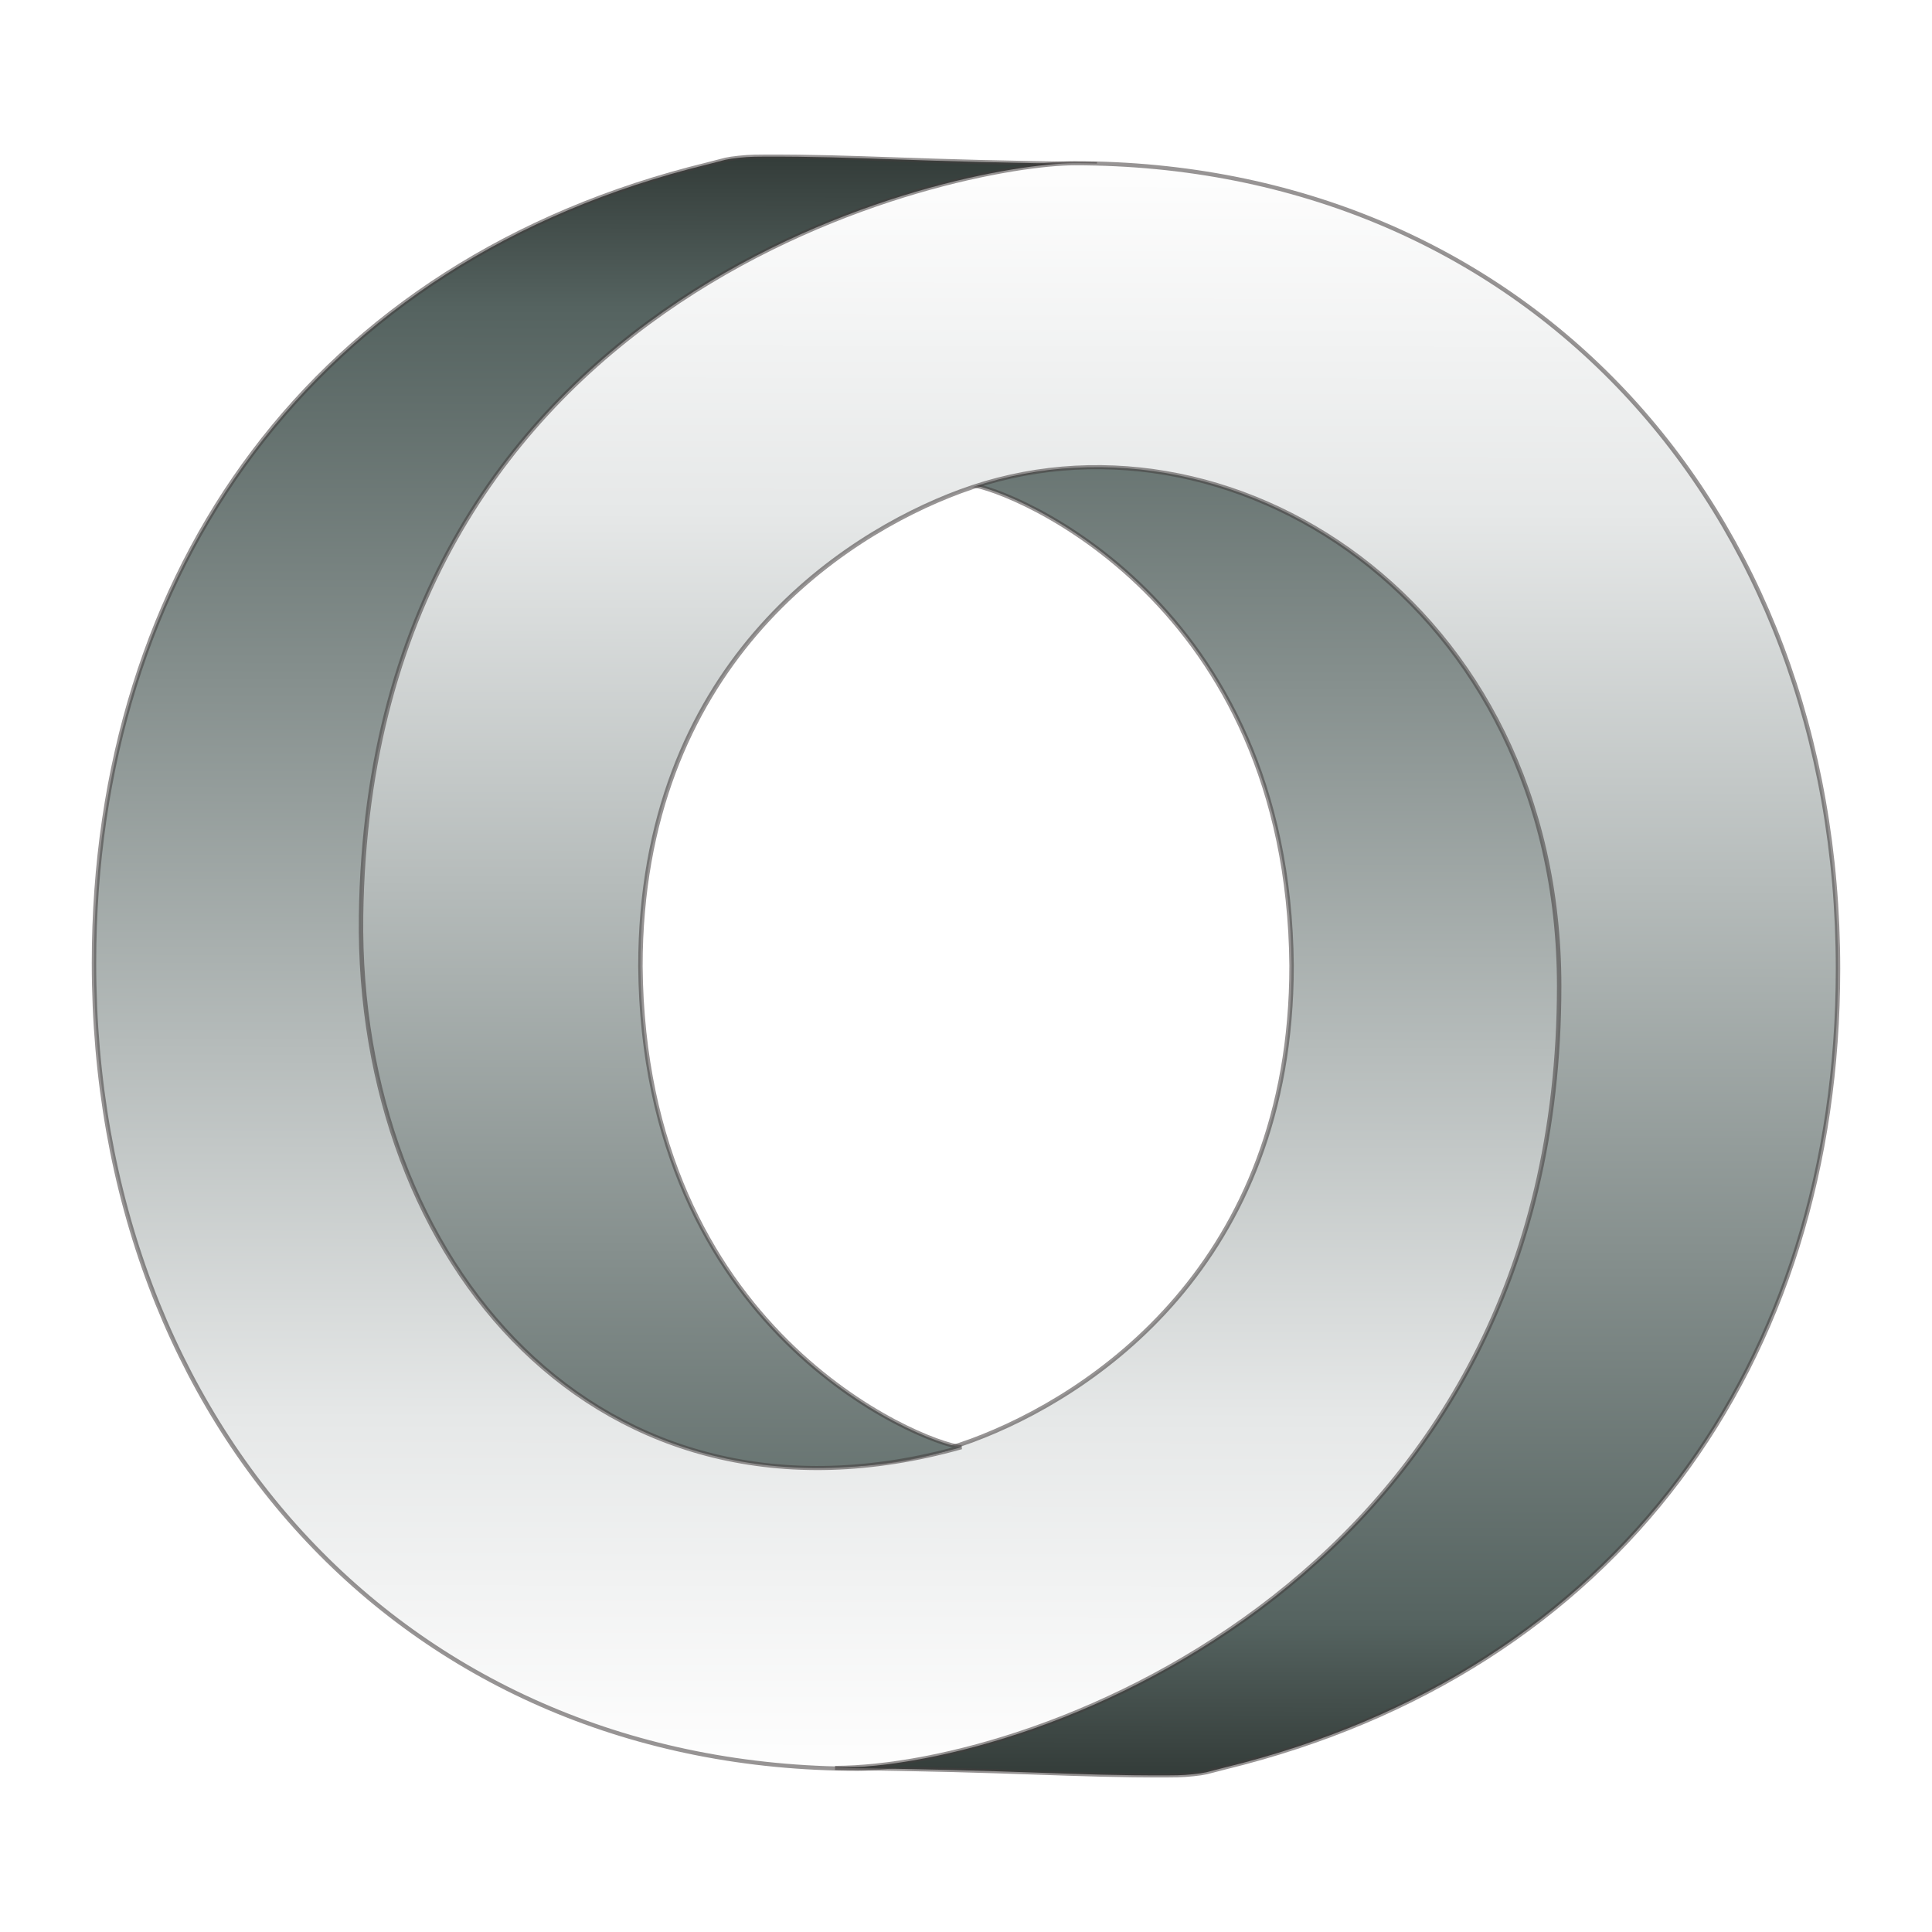
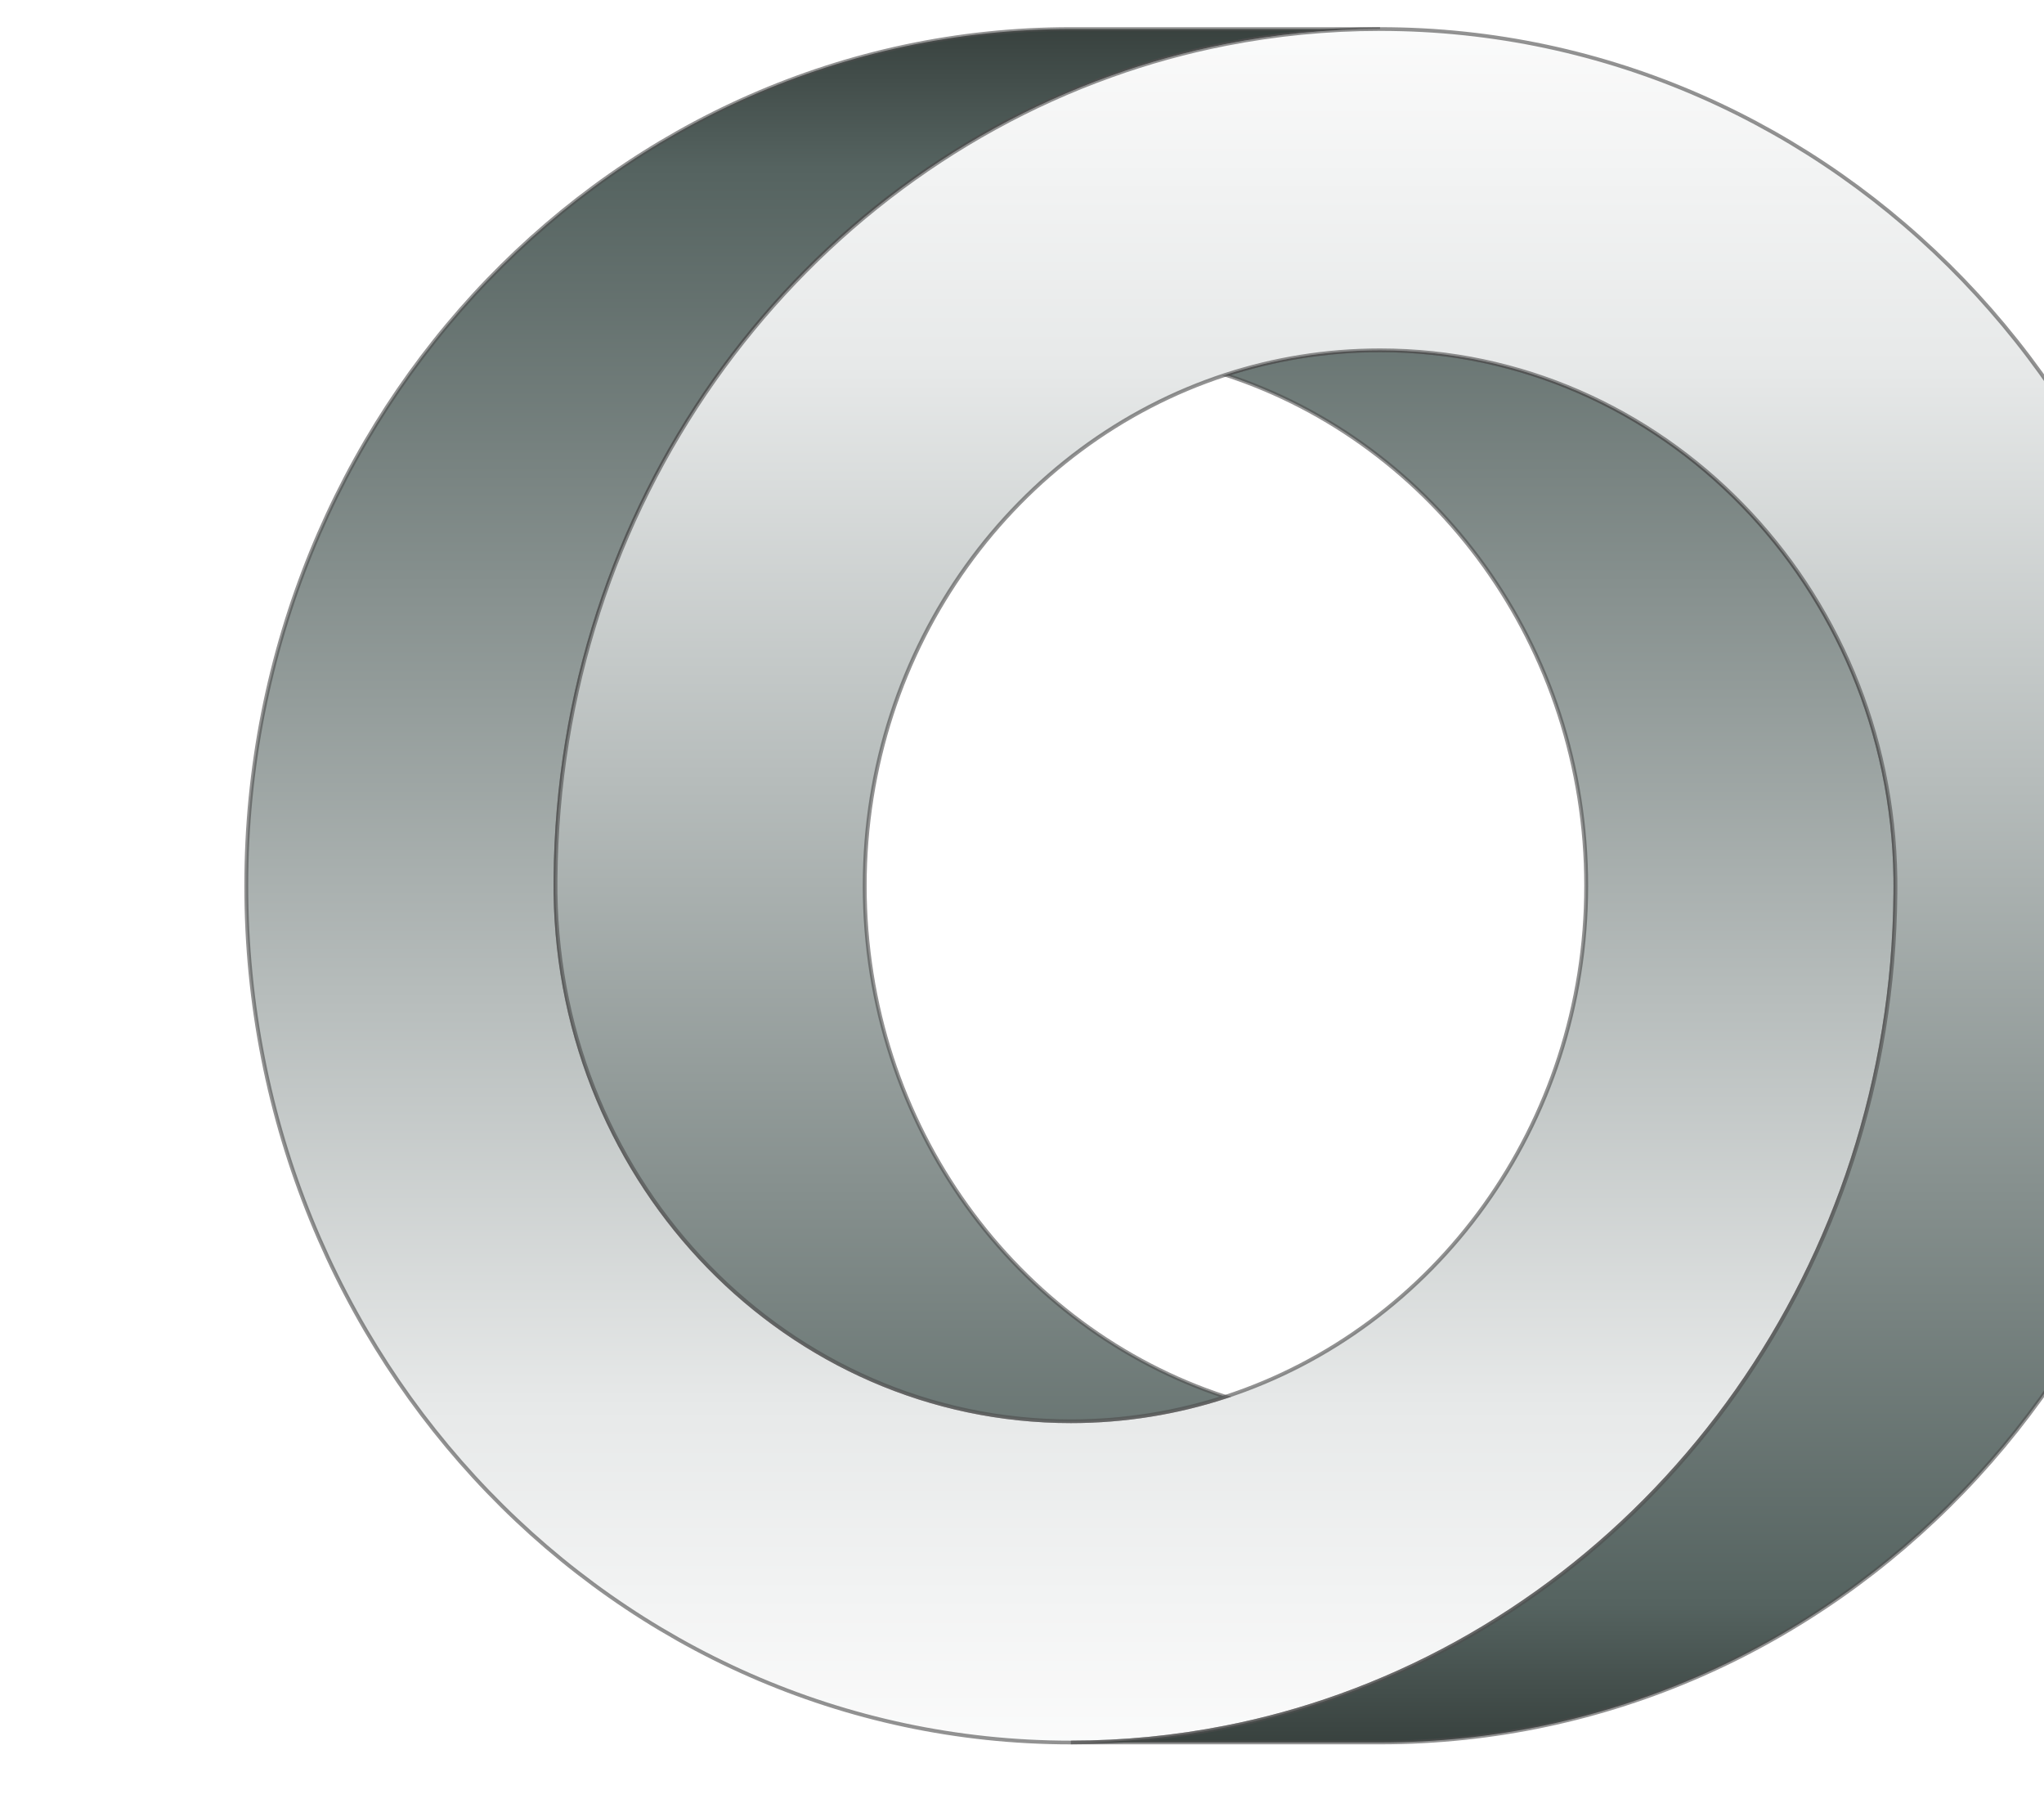
- <svg xmlns="http://www.w3.org/2000/svg" xmlns:xlink="http://www.w3.org/1999/xlink" width="50" height="50">
-   <defs>
-     <linearGradient id="A" x1="81.575" y1="158.404" x2="81.785" y2="-1.725" gradientUnits="userSpaceOnUse">
-       <stop offset="0" stop-color="#fdfdfd" />
-       <stop offset=".207" stop-color="#e6e8e8" />
-       <stop offset=".896" stop-color="#556360" />
-       <stop stop-color="#303835" offset="1" />
+ <svg xmlns="http://www.w3.org/2000/svg" xmlns:xlink="http://www.w3.org/1999/xlink" width="50" height="44" version="1.1" id="svg4" viewBox="0 0 50 44">
+   <defs id="defs4">
+     <linearGradient xlink:href="#mainGradientBase" id="mainGradientLeft" x1="30" y1="52" x2="30" y2="8" gradientUnits="userSpaceOnUse" gradientTransform="matrix(1.014573,0,0,0.9978439,3.5628,-5.282695)" />
+     <linearGradient id="mainGradientBase" gradientUnits="userSpaceOnUse" spreadMethod="pad">
+       <stop offset="0" stop-color="#fdfdfd" id="stop8" />
+       <stop offset="0.21" stop-color="#e6e8e8" id="stop7" style="stop-color:#e7e9e9;stop-opacity:1;" />
+       <stop offset="0.90" stop-color="#556360" id="stop6" />
+       <stop stop-color="#303835" offset="1" id="stop5" />
    </linearGradient>
+     <linearGradient id="mainGradientRight" xlink:href="#mainGradientBase" gradientUnits="userSpaceOnUse" gradientTransform="matrix(-1.014573,0,0,-0.9978439,64.4372,54.58794)" x1="30" y1="52" x2="30" y2="8" />
+     <linearGradient xlink:href="#mainGradientBase" id="mainGradientLeft-6" x1="30" y1="52" x2="30" y2="8" gradientUnits="userSpaceOnUse" gradientTransform="matrix(1.014573,0,0,0.9978439,3.5628,-5.282695)" />
+     <linearGradient id="mainGradientRight-9" xlink:href="#mainGradientBase" gradientUnits="userSpaceOnUse" gradientTransform="matrix(-1.014573,0,0,-0.9978439,64.4372,54.58794)" x1="30" y1="52" x2="30" y2="8" />
  </defs>
-   <g transform="matrix(.282978 0 0 .260501 -1.96163 4.09479)" stroke-width=".406">
-     <path d="M95.705 32.442C128.883 22.316 151.03 50.89 150.603 85.23 149.818 148.273 95.728 160 85.364 160c-40.892 0-69.836-33.796-69.836-80.036 0-39.185 20.232-69.824 56.049-79.333l1.715-.481c.543-.138 1.784-.283 2.642-.298l.872-.011c8.916-.036 13.335.533 30.447.74C88.58.649 41.03 19.764 41.03 78.251c0 38.141 30.413 58.96 54.792 49.138 10.914-4.397 29.232-17.484 29.232-47.171-.287-36.194-25.564-47.292-29.349-47.776z" fill="url(#A)" id="B" fill-rule="evenodd" stroke="#423d3d" stroke-width=".406" stroke-dasharray="none" stroke-opacity=".55" />
-     <use xlink:href="#B" transform="rotate(180 95.27808 80.25)" fill="#3f3a3a" stroke="#3f3a3a" />
+   <g id="layer1" transform="matrix(1043478.2,0,0,999953.82,-10478259,-2651483.5)">
+     <path fill="url(#mainGradientLeft)" fill-opacity="1" d="m 30.376,3.698 c -10.675,0 -19.33,9.382 -19.33,20.955 0,11.572 8.655,20.955 19.33,20.955 1.239,0 2.45,-0.126 3.624,-0.368 a 18.983,20.578 0 0 0 2.695,-0.778 c 7.521,-2.819 12.938,-10.53 13.01,-19.624 0,-0.061 9.03e-4,-0.124 9.03e-4,-0.185 0,-0.061 -9.03e-4,-0.124 -9.03e-4,-0.185 -0.091,-7.149 -5.464,-12.912 -12.081,-12.912 -1.262,0 -2.481,0.21 -3.624,0.599 4.902,1.669 8.457,6.633 8.457,12.498 0,5.865 -3.555,10.829 -8.457,12.498 -1.144,0.389 -2.362,0.599 -3.624,0.599 -6.616,0 -11.989,-5.763 -12.081,-12.912 -6.04e-4,-0.061 -6.04e-4,-0.124 -6.04e-4,-0.185 0,-0.061 0,-0.124 6.04e-4,-0.185 0.072,-9.094 5.489,-16.805 13.01,-19.624 A 18.983,20.578 0 0 1 34,4.066 C 35.174,3.824 36.385,3.698 37.624,3.698 Z m 0,0" stroke="#4d4d4d" stroke-opacity="0.61" stroke-width="0.091" stroke-dasharray="none" opacity="1" id="leftmost" style="fill:url(#mainGradientLeft)" />
+     <path fill="url(#mainGradientRight)" fill-opacity="1" fill-rule="nonzero" d="M 34,4.066 A 18.983,20.578 0 0 0 31.305,4.844 C 23.784,7.663 18.367,15.374 18.295,24.468 c -6.04e-4,0.061 -6.04e-4,0.123 -6.04e-4,0.185 0,0.061 0,0.124 6.04e-4,0.185 0.091,7.148 5.465,12.912 12.081,12.912 1.262,0 2.481,-0.21 3.624,-0.599 -4.902,-1.669 -8.457,-6.633 -8.457,-12.498 0,-5.865 3.555,-10.829 8.457,-12.498 1.144,-0.389 2.362,-0.599 3.624,-0.599 6.616,0 11.989,5.763 12.081,12.912 0,0.061 9.03e-4,0.123 9.03e-4,0.185 0,0.061 -9.03e-4,0.124 -9.03e-4,0.185 -0.072,9.093 -5.489,16.804 -13.01,19.624 A 18.983,20.578 0 0 1 34,45.239 c -1.174,0.242 -2.385,0.368 -3.624,0.368 h 7.249 c 10.675,0 19.33,-9.382 19.33,-20.955 C 56.955,13.08 48.3,3.698 37.624,3.698 36.385,3.698 35.174,3.824 34,4.066" stroke="#4d4d4d" stroke-opacity="0.61" stroke-width="0.091" stroke-dasharray="none" opacity="1" id="rightmost" style="fill:url(#mainGradientRight)" />
+     <g id="layer1-2" transform="matrix(1e-6,0,0,1e-6,10.04166,2.651603)">
+       <path fill="url(#mainGradientLeft)" fill-opacity="1" d="m 30.376,3.698 c -10.675,0 -19.33,9.382 -19.33,20.955 0,11.572 8.655,20.955 19.33,20.955 1.239,0 2.45,-0.126 3.624,-0.368 a 18.983,20.578 0 0 0 2.695,-0.778 c 7.521,-2.819 12.938,-10.53 13.01,-19.624 0,-0.061 9.03e-4,-0.124 9.03e-4,-0.185 0,-0.061 -9.03e-4,-0.124 -9.03e-4,-0.185 -0.091,-7.149 -5.464,-12.912 -12.081,-12.912 -1.262,0 -2.481,0.21 -3.624,0.599 4.902,1.669 8.457,6.633 8.457,12.498 0,5.865 -3.555,10.829 -8.457,12.498 -1.144,0.389 -2.362,0.599 -3.624,0.599 -6.616,0 -11.989,-5.763 -12.081,-12.912 -6.04e-4,-0.061 -6.04e-4,-0.124 -6.04e-4,-0.185 0,-0.061 0,-0.124 6.04e-4,-0.185 0.072,-9.094 5.489,-16.805 13.01,-19.624 A 18.983,20.578 0 0 1 34,4.066 C 35.174,3.824 36.385,3.698 37.624,3.698 Z m 0,0" stroke="#4d4d4d" stroke-opacity="0.61" stroke-width="0.091" stroke-dasharray="none" opacity="1" id="leftmost-3" style="fill:url(#mainGradientLeft-6)" />
+       <path fill="url(#mainGradientRight)" fill-opacity="1" fill-rule="nonzero" d="M 34,4.066 A 18.983,20.578 0 0 0 31.305,4.844 C 23.784,7.663 18.367,15.374 18.295,24.468 c -6.04e-4,0.061 -6.04e-4,0.123 -6.04e-4,0.185 0,0.061 0,0.124 6.04e-4,0.185 0.091,7.148 5.465,12.912 12.081,12.912 1.262,0 2.481,-0.21 3.624,-0.599 -4.902,-1.669 -8.457,-6.633 -8.457,-12.498 0,-5.865 3.555,-10.829 8.457,-12.498 1.144,-0.389 2.362,-0.599 3.624,-0.599 6.616,0 11.989,5.763 12.081,12.912 0,0.061 9.03e-4,0.123 9.03e-4,0.185 0,0.061 -9.03e-4,0.124 -9.03e-4,0.185 -0.072,9.093 -5.489,16.804 -13.01,19.624 A 18.983,20.578 0 0 1 34,45.239 c -1.174,0.242 -2.385,0.368 -3.624,0.368 h 7.249 c 10.675,0 19.33,-9.382 19.33,-20.955 C 56.955,13.08 48.3,3.698 37.624,3.698 36.385,3.698 35.174,3.824 34,4.066" stroke="#4d4d4d" stroke-opacity="0.61" stroke-width="0.091" stroke-dasharray="none" opacity="1" id="rightmost-6" style="fill:url(#mainGradientRight-9)" />
+     </g>
  </g>
</svg>
